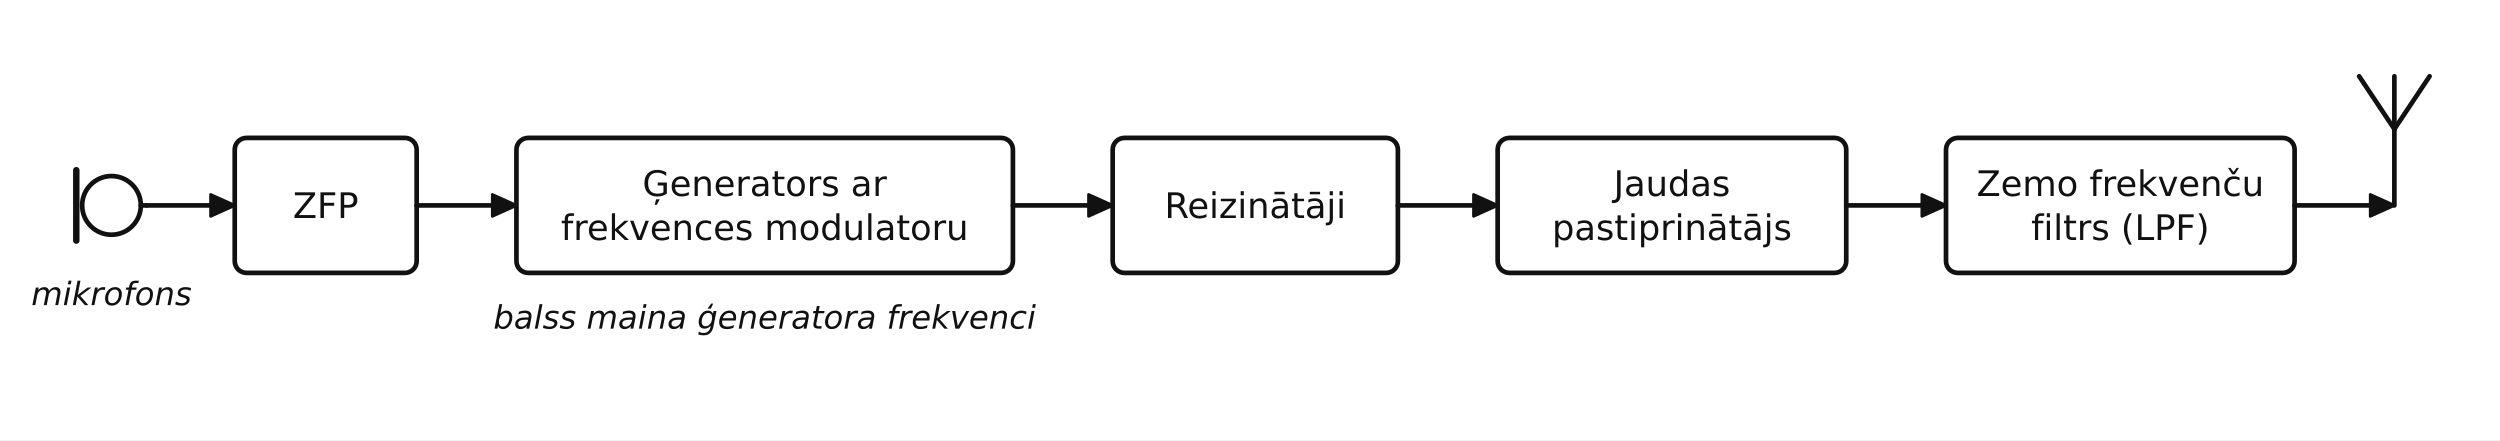
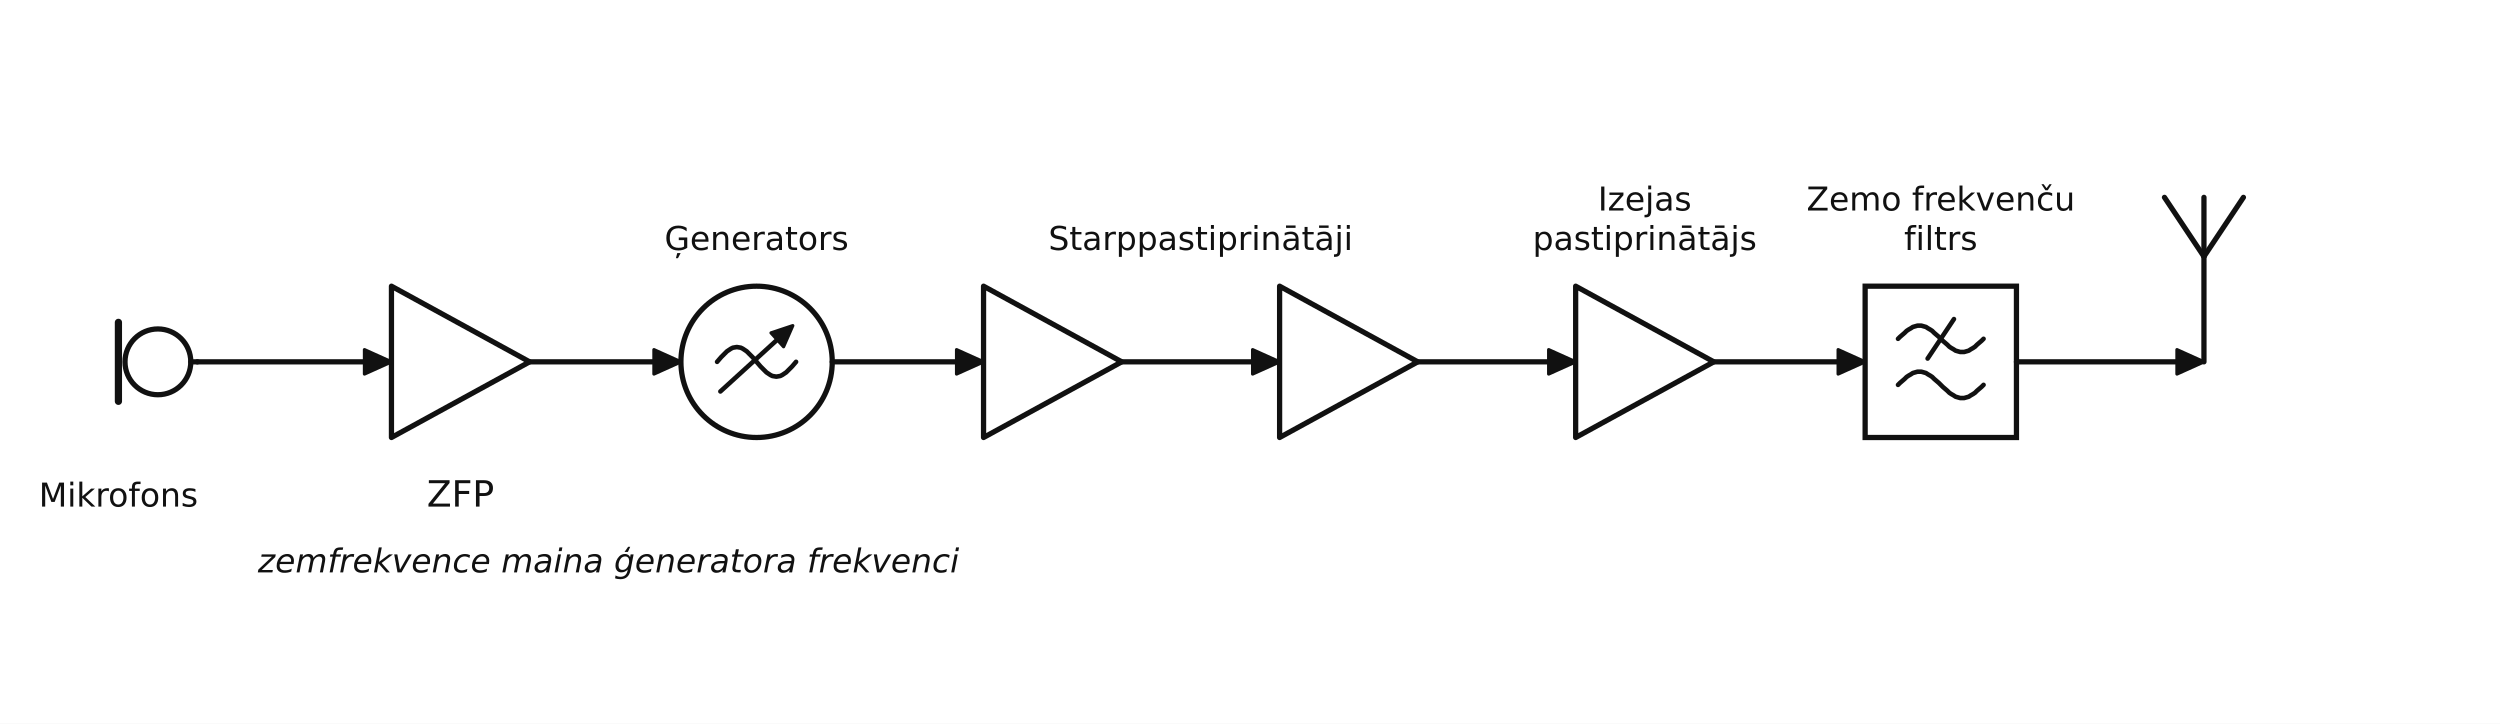
- <svg xmlns="http://www.w3.org/2000/svg" viewBox="0 0 852 150" width="852" height="150" font-family="DejaVu Sans, Arial, Helvetica, sans-serif">
-   <rect x="0" y="0" width="852" height="150" fill="white" />
-   <circle cx="38.0" cy="70.0" r="10.0" fill="white" stroke="#111111" stroke-width="1.6" />
-   <line x1="26.0" y1="58.0" x2="26.0" y2="82.0" stroke="#111111" stroke-width="2.2" stroke-linecap="round" />
-   <line x1="48.0" y1="70.0" x2="50.0" y2="70.0" stroke="#111111" stroke-width="1.6" stroke-linecap="round" />
-   <line x1="50.0" y1="70.0" x2="74.6" y2="70.0" stroke="#111111" stroke-width="1.6" stroke-linecap="round" />
-   <polygon points="80.0,70.0 71.8,73.7 71.8,66.3" fill="#111111" stroke="#111111" stroke-width="1" stroke-linejoin="round" stroke-linecap="round" />
-   <rect x="80.0" y="47.0" width="62.0" height="46.0" rx="4" fill="white" stroke="#111111" stroke-width="1.6" />
-   <text x="111.0" y="74.3" text-anchor="middle" font-size="12" fill="#111111">ZFP</text>
-   <line x1="142.0" y1="70.0" x2="170.6" y2="70.0" stroke="#111111" stroke-width="1.6" stroke-linecap="round" />
-   <polygon points="176.0,70.0 167.8,73.7 167.8,66.3" fill="#111111" stroke="#111111" stroke-width="1" stroke-linejoin="round" stroke-linecap="round" />
-   <rect x="176.0" y="47.0" width="169.2" height="46.0" rx="4" fill="white" stroke="#111111" stroke-width="1.6" />
-   <text x="260.6" y="66.8" text-anchor="middle" font-size="12" fill="#111111">Ģenerators ar</text>
-   <text x="260.6" y="81.8" text-anchor="middle" font-size="12" fill="#111111">frekvences modulatoru</text>
-   <line x1="345.2" y1="70.0" x2="373.8" y2="70.0" stroke="#111111" stroke-width="1.6" stroke-linecap="round" />
-   <polygon points="379.2,70.0 371.0,73.7 371.0,66.3" fill="#111111" stroke="#111111" stroke-width="1" stroke-linejoin="round" stroke-linecap="round" />
-   <rect x="379.2" y="47.0" width="97.2" height="46.0" rx="4" fill="white" stroke="#111111" stroke-width="1.6" />
-   <text x="427.8" y="74.3" text-anchor="middle" font-size="12" fill="#111111">Reizinātāji</text>
-   <line x1="476.4" y1="70.0" x2="505.0" y2="70.0" stroke="#111111" stroke-width="1.6" stroke-linecap="round" />
-   <polygon points="510.4,70.0 502.2,73.7 502.2,66.3" fill="#111111" stroke="#111111" stroke-width="1" stroke-linejoin="round" stroke-linecap="round" />
-   <rect x="510.4" y="47.0" width="118.8" height="46.0" rx="4" fill="white" stroke="#111111" stroke-width="1.6" />
-   <text x="569.8" y="66.8" text-anchor="middle" font-size="12" fill="#111111">Jaudas</text>
-   <text x="569.8" y="81.8" text-anchor="middle" font-size="12" fill="#111111">pastiprinātājs</text>
-   <line x1="629.2" y1="70.0" x2="657.8" y2="70.0" stroke="#111111" stroke-width="1.6" stroke-linecap="round" />
-   <polygon points="663.2,70.0 655.0,73.7 655.0,66.3" fill="#111111" stroke="#111111" stroke-width="1" stroke-linejoin="round" stroke-linecap="round" />
-   <rect x="663.2" y="47.0" width="118.8" height="46.0" rx="4" fill="white" stroke="#111111" stroke-width="1.6" />
-   <text x="722.6" y="66.8" text-anchor="middle" font-size="12" fill="#111111">Zemo frekvenču</text>
-   <text x="722.6" y="81.8" text-anchor="middle" font-size="12" fill="#111111">filtrs (LPF)</text>
-   <line x1="782.0" y1="70.0" x2="810.6" y2="70.0" stroke="#111111" stroke-width="1.6" stroke-linecap="round" />
-   <polygon points="816.0,70.0 807.8,73.7 807.8,66.3" fill="#111111" stroke="#111111" stroke-width="1" stroke-linejoin="round" stroke-linecap="round" />
-   <line x1="816.0" y1="70.0" x2="816.0" y2="26.0" stroke="#111111" stroke-width="1.6" stroke-linecap="round" />
-   <line x1="816.0" y1="44.0" x2="804.0" y2="26.0" stroke="#111111" stroke-width="1.6" stroke-linecap="round" />
-   <line x1="816.0" y1="44.0" x2="828.0" y2="26.0" stroke="#111111" stroke-width="1.6" stroke-linecap="round" />
-   <text x="38.0" y="104.0" text-anchor="middle" font-size="11" fill="#111111" font-style="italic">mikrofons</text>
-   <text x="260.6" y="112.0" text-anchor="middle" font-size="11" fill="#111111" font-style="italic">balss maina ģeneratora frekvenci</text>
+ <svg xmlns="http://www.w3.org/2000/svg" viewBox="0 0 760 220" width="760" height="220" font-family="DejaVu Sans, Arial, Helvetica, sans-serif">
+   <rect x="0" y="0" width="760" height="220" fill="white" />
+   <circle cx="48.0" cy="110.0" r="10.0" fill="white" stroke="#111111" stroke-width="1.6" />
+   <line x1="36.0" y1="98.0" x2="36.0" y2="122.0" stroke="#111111" stroke-width="2.2" stroke-linecap="round" />
+   <line x1="58.0" y1="110.0" x2="60.0" y2="110.0" stroke="#111111" stroke-width="1.6" stroke-linecap="round" />
+   <polygon points="119.0,87.0 119.0,133.0 161.0,110.0" fill="white" stroke="#111111" stroke-width="1.6" stroke-linejoin="round" stroke-linecap="round" />
+   <line x1="60.0" y1="110.0" x2="113.6" y2="110.0" stroke="#111111" stroke-width="1.6" stroke-linecap="round" />
+   <polygon points="119.0,110.0 110.8,113.7 110.8,106.3" fill="#111111" stroke="#111111" stroke-width="1" stroke-linejoin="round" stroke-linecap="round" />
+   <circle cx="230.0" cy="110.0" r="23.0" fill="white" stroke="#111111" stroke-width="1.6" />
+   <polyline points="218.0,110.0 218.6,109.3 219.2,108.6 219.8,108.0 220.4,107.4 221.0,106.8 221.6,106.4 222.2,106.0 222.8,105.7 223.4,105.6 224.0,105.5 224.6,105.6 225.2,105.7 225.8,106.0 226.4,106.4 227.0,106.8 227.6,107.4 228.2,108.0 228.8,108.6 229.4,109.3 230.0,110.0 230.6,110.7 231.2,111.4 231.8,112.0 232.4,112.6 233.0,113.2 233.6,113.6 234.2,114.0 234.8,114.3 235.4,114.4 236.0,114.5 236.6,114.4 237.2,114.3 237.8,114.0 238.4,113.6 239.0,113.2 239.6,112.6 240.2,112.0 240.8,111.4 241.4,110.7 242.0,110.0" fill="none" stroke="#111111" stroke-width="1.4" stroke-linejoin="round" stroke-linecap="round" />
+   <line x1="219.0" y1="119.0" x2="237.9" y2="101.8" stroke="#111111" stroke-width="1.4" stroke-linecap="round" />
+   <polygon points="241.0,99.0 238.2,105.4 234.4,101.2" fill="#111111" stroke="#111111" stroke-width="1" stroke-linejoin="round" stroke-linecap="round" />
+   <line x1="161.0" y1="110.0" x2="201.6" y2="110.0" stroke="#111111" stroke-width="1.6" stroke-linecap="round" />
+   <polygon points="207.0,110.0 198.8,113.7 198.8,106.3" fill="#111111" stroke="#111111" stroke-width="1" stroke-linejoin="round" stroke-linecap="round" />
+   <polygon points="299.0,87.0 299.0,133.0 341.0,110.0" fill="white" stroke="#111111" stroke-width="1.6" stroke-linejoin="round" stroke-linecap="round" />
+   <line x1="253.0" y1="110.0" x2="293.6" y2="110.0" stroke="#111111" stroke-width="1.6" stroke-linecap="round" />
+   <polygon points="299.0,110.0 290.8,113.7 290.8,106.3" fill="#111111" stroke="#111111" stroke-width="1" stroke-linejoin="round" stroke-linecap="round" />
+   <polygon points="389.0,87.0 389.0,133.0 431.0,110.0" fill="white" stroke="#111111" stroke-width="1.6" stroke-linejoin="round" stroke-linecap="round" />
+   <line x1="341.0" y1="110.0" x2="383.6" y2="110.0" stroke="#111111" stroke-width="1.6" stroke-linecap="round" />
+   <polygon points="389.0,110.0 380.8,113.7 380.8,106.3" fill="#111111" stroke="#111111" stroke-width="1" stroke-linejoin="round" stroke-linecap="round" />
+   <polygon points="479.0,87.0 479.0,133.0 521.0,110.0" fill="white" stroke="#111111" stroke-width="1.6" stroke-linejoin="round" stroke-linecap="round" />
+   <line x1="431.0" y1="110.0" x2="473.6" y2="110.0" stroke="#111111" stroke-width="1.6" stroke-linecap="round" />
+   <polygon points="479.0,110.0 470.8,113.7 470.8,106.3" fill="#111111" stroke="#111111" stroke-width="1" stroke-linejoin="round" stroke-linecap="round" />
+   <rect x="567.0" y="87.0" width="46.0" height="46.0" rx="0" fill="white" stroke="#111111" stroke-width="1.6" />
+   <polyline points="577.0,103.0 577.6,102.4 578.3,101.8 579.0,101.2 579.6,100.6 580.2,100.2 580.9,99.8 581.5,99.4 582.2,99.2 582.9,99.0 583.5,99.0 584.1,99.0 584.8,99.2 585.5,99.4 586.1,99.8 586.8,100.2 587.4,100.6 588.0,101.2 588.7,101.8 589.4,102.4 590.0,103.0 590.6,103.6 591.3,104.2 592.0,104.8 592.6,105.4 593.2,105.8 593.9,106.2 594.5,106.6 595.2,106.8 595.9,107.0 596.5,107.0 597.1,107.0 597.8,106.8 598.5,106.6 599.1,106.2 599.8,105.8 600.4,105.4 601.0,104.8 601.7,104.2 602.4,103.6 603.0,103.0" fill="none" stroke="#111111" stroke-width="1.4" stroke-linejoin="round" stroke-linecap="round" />
+   <line x1="586.0" y1="109.0" x2="594.0" y2="97.0" stroke="#111111" stroke-width="1.4" stroke-linecap="round" />
+   <polyline points="577.0,117.0 577.6,116.4 578.3,115.8 579.0,115.2 579.6,114.6 580.2,114.2 580.9,113.8 581.5,113.4 582.2,113.2 582.9,113.0 583.5,113.0 584.1,113.0 584.8,113.2 585.5,113.4 586.1,113.8 586.8,114.2 587.4,114.6 588.0,115.2 588.7,115.8 589.4,116.4 590.0,117.0 590.6,117.6 591.3,118.2 592.0,118.8 592.6,119.4 593.2,119.8 593.9,120.2 594.5,120.6 595.2,120.8 595.9,121.0 596.5,121.0 597.1,121.0 597.8,120.8 598.5,120.6 599.1,120.2 599.8,119.8 600.4,119.4 601.0,118.8 601.7,118.2 602.4,117.6 603.0,117.0" fill="none" stroke="#111111" stroke-width="1.4" stroke-linejoin="round" stroke-linecap="round" />
+   <line x1="521.0" y1="110.0" x2="561.6" y2="110.0" stroke="#111111" stroke-width="1.6" stroke-linecap="round" />
+   <polygon points="567.0,110.0 558.8,113.7 558.8,106.3" fill="#111111" stroke="#111111" stroke-width="1" stroke-linejoin="round" stroke-linecap="round" />
+   <line x1="613.0" y1="110.0" x2="664.6" y2="110.0" stroke="#111111" stroke-width="1.6" stroke-linecap="round" />
+   <polygon points="670.0,110.0 661.8,113.7 661.8,106.3" fill="#111111" stroke="#111111" stroke-width="1" stroke-linejoin="round" stroke-linecap="round" />
+   <line x1="670.0" y1="110.0" x2="670.0" y2="60.0" stroke="#111111" stroke-width="1.6" stroke-linecap="round" />
+   <line x1="670.0" y1="78.0" x2="658.0" y2="60.0" stroke="#111111" stroke-width="1.6" stroke-linecap="round" />
+   <line x1="670.0" y1="78.0" x2="682.0" y2="60.0" stroke="#111111" stroke-width="1.6" stroke-linecap="round" />
+   <text x="36.0" y="154.0" text-anchor="middle" font-size="10" fill="#111111">Mikrofons</text>
+   <text x="140.0" y="154.0" text-anchor="middle" font-size="11" fill="#111111">ZFP</text>
+   <text x="230.0" y="76.0" text-anchor="middle" font-size="10" fill="#111111">Ģenerators</text>
+   <text x="365.0" y="76.0" text-anchor="middle" font-size="10" fill="#111111">Starppastiprinātāji</text>
+   <text x="500.0" y="64.0" text-anchor="middle" font-size="10" fill="#111111">Izejas</text>
+   <text x="500.0" y="76.0" text-anchor="middle" font-size="10" fill="#111111">pastiprinātājs</text>
+   <text x="590.0" y="64.0" text-anchor="middle" font-size="10" fill="#111111">Zemo frekvenču</text>
+   <text x="590.0" y="76.0" text-anchor="middle" font-size="10" fill="#111111">filtrs</text>
+   <text x="185.0" y="174.0" text-anchor="middle" font-size="10" fill="#111111" font-style="italic">zemfrekvence maina ģeneratora frekvenci</text>
</svg>
